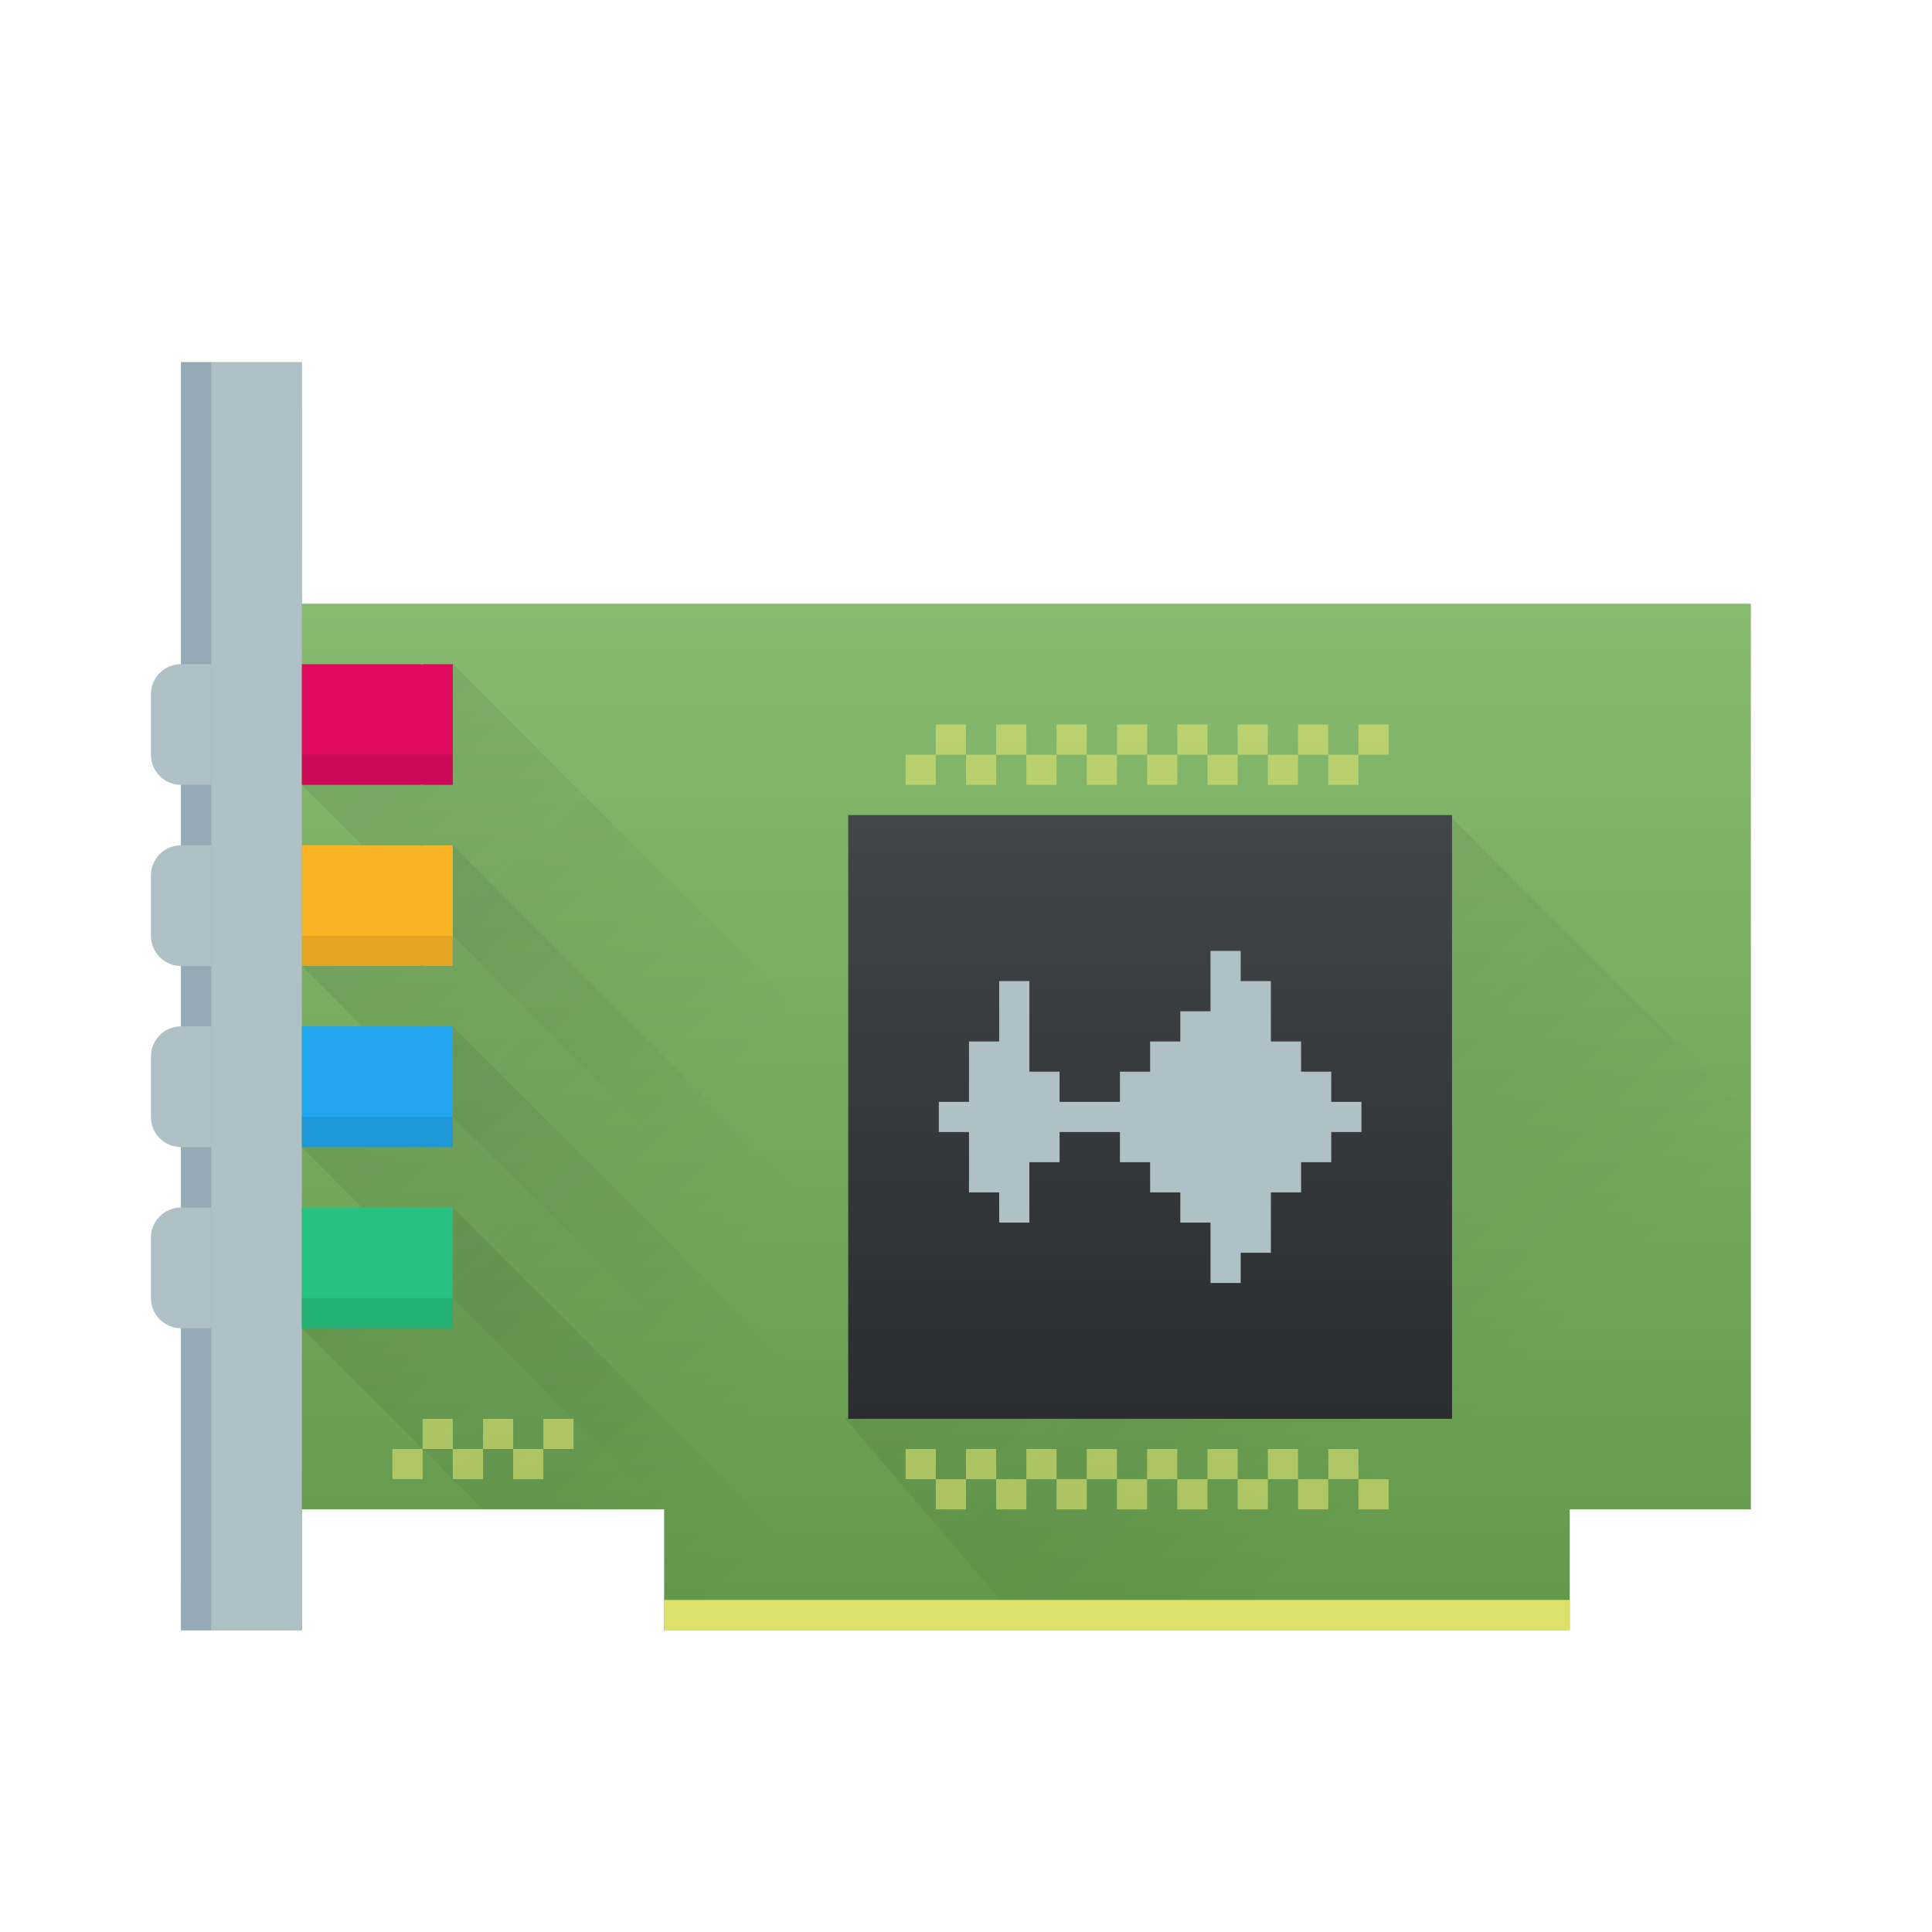
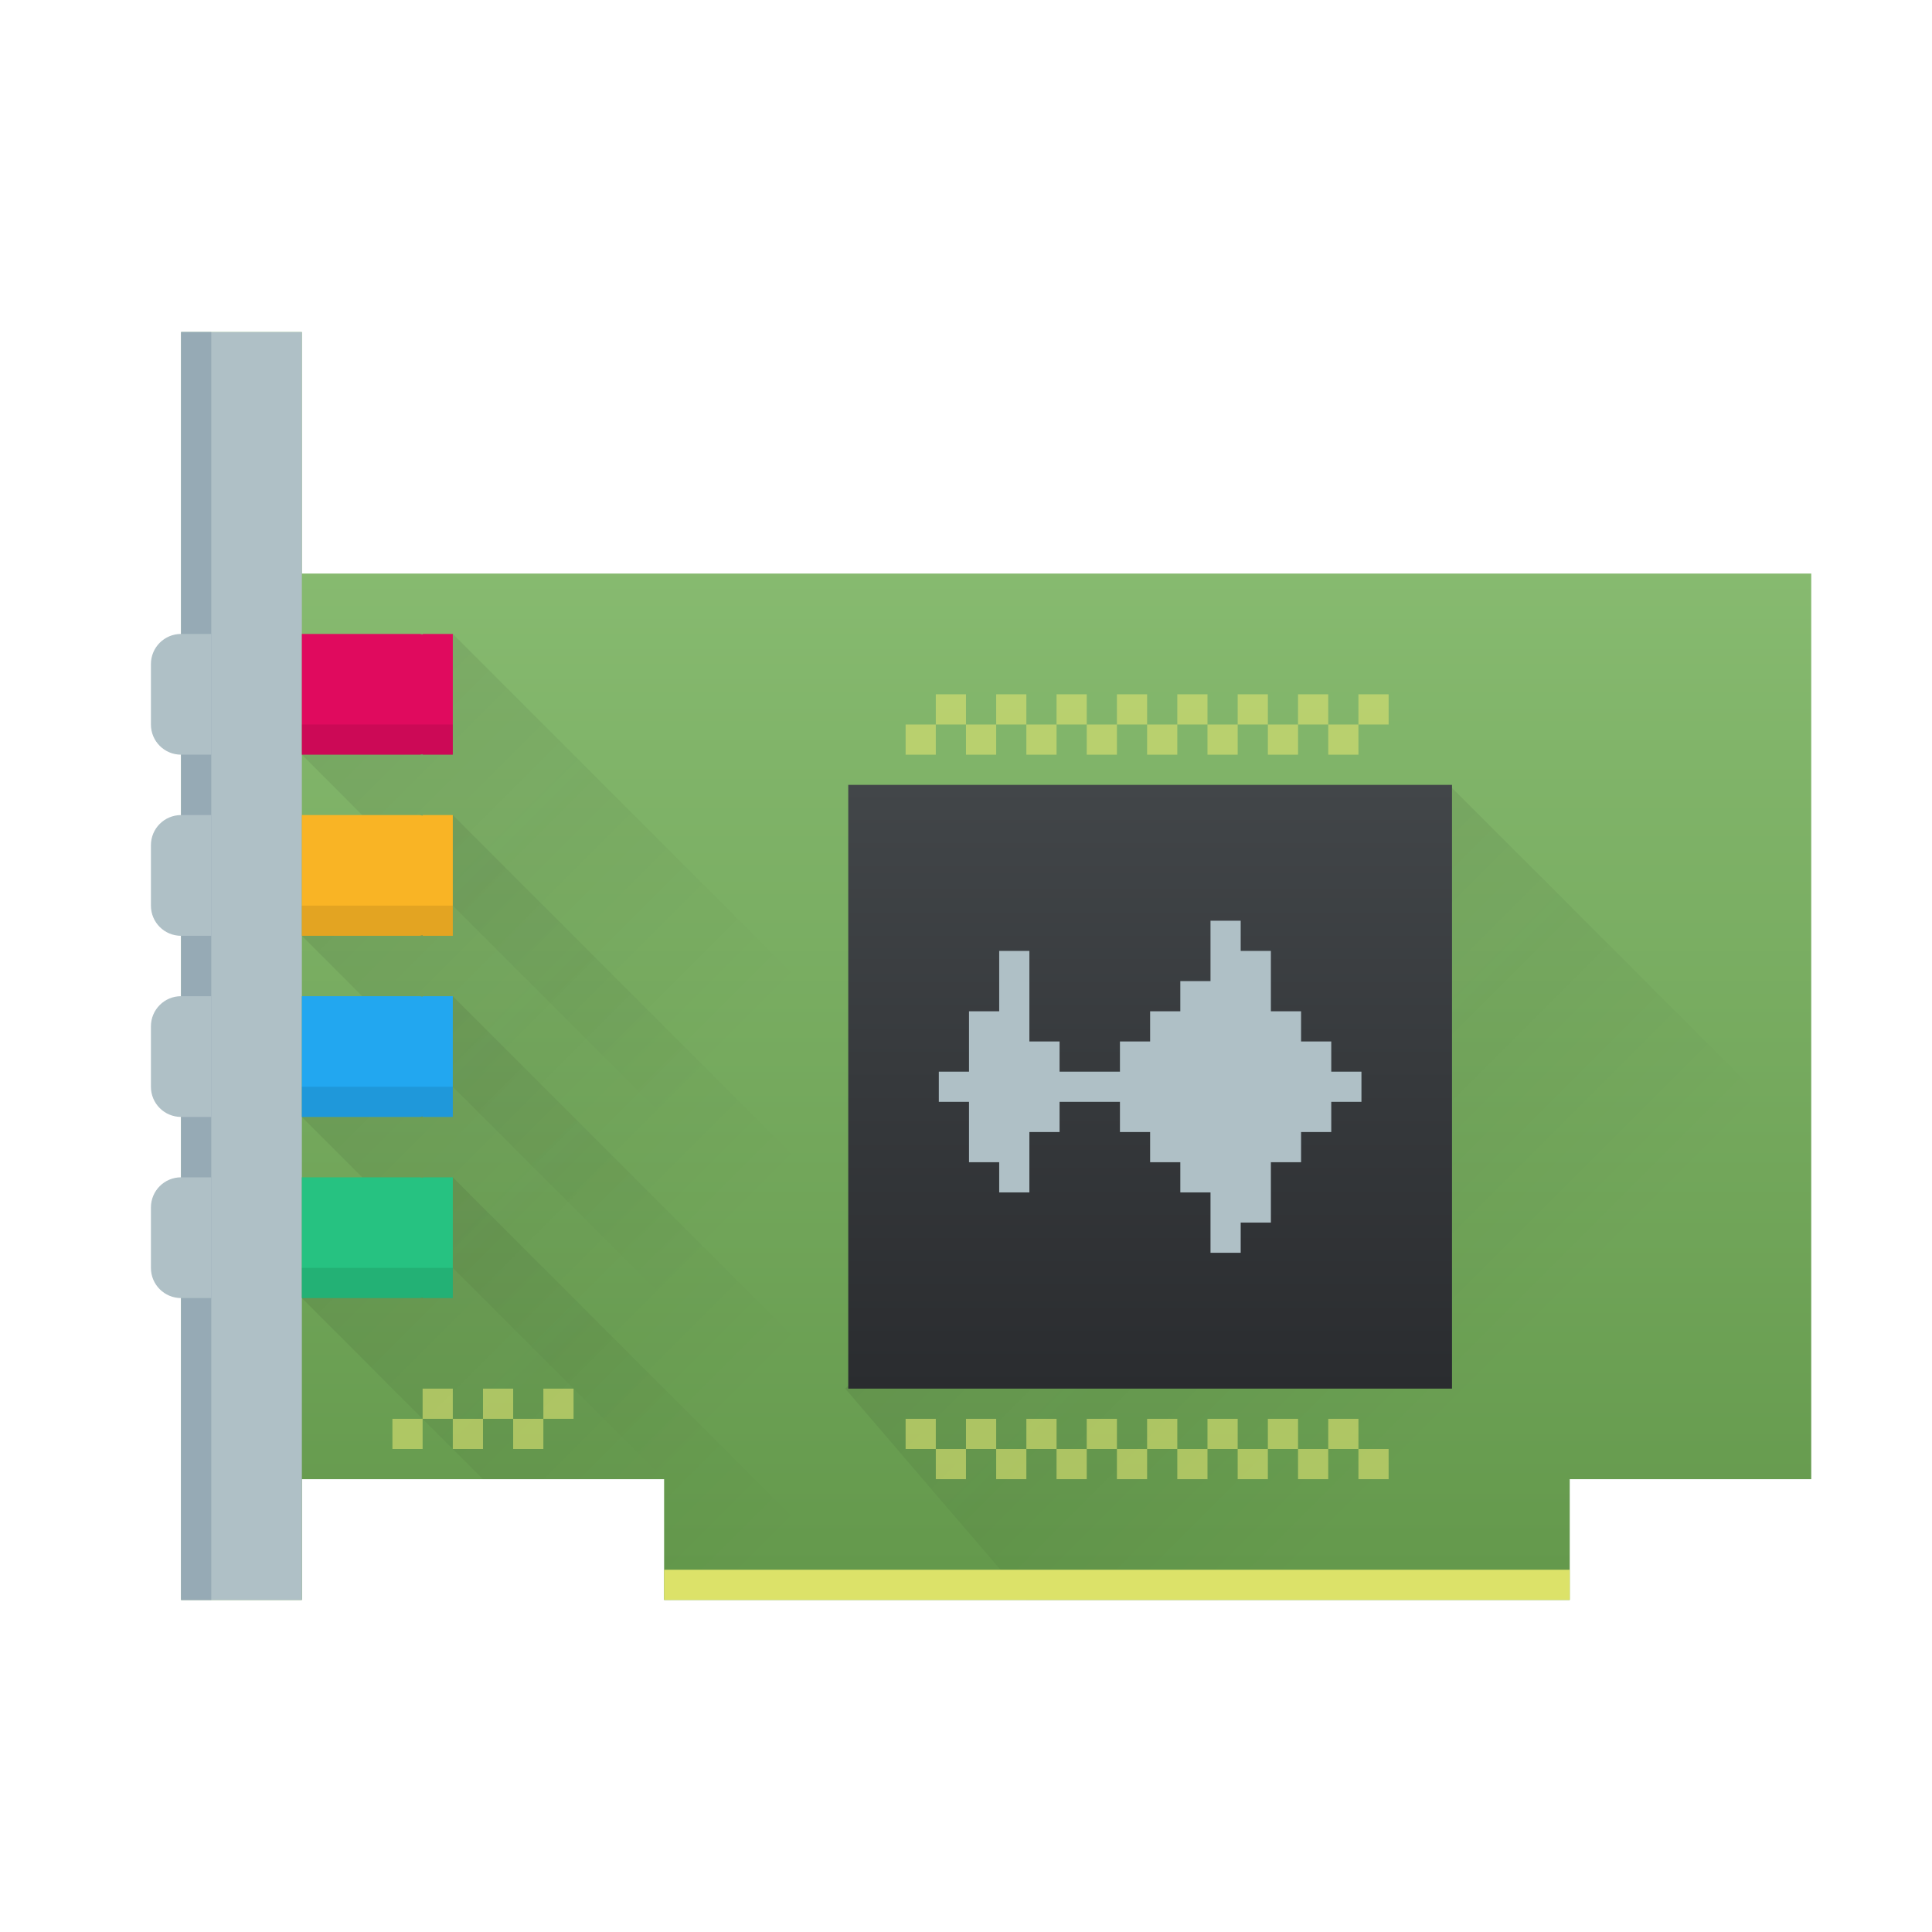
<svg xmlns="http://www.w3.org/2000/svg" xmlns:xlink="http://www.w3.org/1999/xlink" width="64" height="64" id="svg5453" version="1.1">
  <defs id="defs5455">
    <linearGradient id="linearGradient4251-0">
      <stop id="stop4253-4" offset="0" style="stop-color:#63984b;stop-opacity:1" />
      <stop id="stop4255-2" offset="1" style="stop-color:#8fc278;stop-opacity:1" />
    </linearGradient>
-     <linearGradient xlink:href="#linearGradient4251-0" id="linearGradient4232" x1="30" y1="54" x2="30" y2="12" gradientUnits="userSpaceOnUse" />
-     <linearGradient xlink:href="#linearGradient4159" id="linearGradient4384" x1="-43" y1="1043.362" x2="-43" y2="1012.362" gradientUnits="userSpaceOnUse" gradientTransform="matrix(0.625,0,0,0.6451613,437.1715,-134.339)" />
+     <linearGradient xlink:href="#linearGradient4251-0" id="linearGradient4232" x1="30" y1="54" x2="30" y2="12" gradientUnits="userSpaceOnUse" gradientTransform="translate(376.5714,490.798)" />
+     <linearGradient xlink:href="#linearGradient4159" id="linearGradient4384" x1="-43" y1="1043.362" x2="-43" y2="1012.362" gradientUnits="userSpaceOnUse" gradientTransform="matrix(0.625,0,0,0.6451613,437.1715,-135.339)" />
    <linearGradient id="linearGradient4159">
      <stop id="stop4161" offset="0" style="stop-color:#2a2c2f;stop-opacity:1" />
      <stop id="stop4163" offset="1" style="stop-color:#424649;stop-opacity:1" />
    </linearGradient>
    <linearGradient id="linearGradient4300">
      <stop id="stop4302" offset="0" style="stop-color:#26c281;stop-opacity:1" />
      <stop id="stop4304" offset="1" style="stop-color:#3fc380;stop-opacity:1" />
    </linearGradient>
    <linearGradient id="linearGradient4300-2">
      <stop style="stop-color:#22a7f0;stop-opacity:1" offset="0" id="stop4302-4" />
      <stop style="stop-color:#19b5fe;stop-opacity:1" offset="1" id="stop4304-7" />
    </linearGradient>
    <linearGradient id="linearGradient4300-2-3">
      <stop style="stop-color:#f9b425;stop-opacity:1" offset="0" id="stop4302-4-0" />
      <stop style="stop-color:#f9bf3b;stop-opacity:1" offset="1" id="stop4304-1" />
    </linearGradient>
    <linearGradient id="linearGradient4300-7">
      <stop style="stop-color:#e00a5e;stop-opacity:1" offset="0" id="stop4302-8" />
      <stop style="stop-color:#f62870;stop-opacity:1" offset="1" id="stop4304-6" />
    </linearGradient>
-     <linearGradient xlink:href="#linearGradient4300-7" id="linearGradient4746" x1="386.571" y1="523.798" x2="386.571" y2="516.798" gradientUnits="userSpaceOnUse" gradientTransform="translate(-376.5722,-497.798)" />
-     <linearGradient xlink:href="#linearGradient4300-2-3" id="linearGradient4818" gradientUnits="userSpaceOnUse" gradientTransform="translate(-376.5722,-491.798)" x1="386.571" y1="523.798" x2="386.571" y2="516.798" />
-     <linearGradient xlink:href="#linearGradient4300-2" id="linearGradient4824" gradientUnits="userSpaceOnUse" gradientTransform="translate(-376.5722,-485.798)" x1="386.571" y1="523.798" x2="386.571" y2="516.798" />
-     <linearGradient xlink:href="#linearGradient4300" id="linearGradient4830" gradientUnits="userSpaceOnUse" gradientTransform="translate(-376.5722,-479.798)" x1="386.571" y1="523.798" x2="386.571" y2="516.798" />
+     <linearGradient xlink:href="#linearGradient4300-7" id="linearGradient4746" x1="386.571" y1="523.798" x2="386.571" y2="516.798" gradientUnits="userSpaceOnUse" gradientTransform="translate(-376.5722,-498.798)" />
+     <linearGradient xlink:href="#linearGradient4300-2-3" id="linearGradient4818" gradientUnits="userSpaceOnUse" gradientTransform="translate(-376.5722,-492.798)" x1="386.571" y1="523.798" x2="386.571" y2="516.798" />
+     <linearGradient xlink:href="#linearGradient4300-2" id="linearGradient4824" gradientUnits="userSpaceOnUse" gradientTransform="translate(-376.5722,-486.798)" x1="386.571" y1="523.798" x2="386.571" y2="516.798" />
+     <linearGradient xlink:href="#linearGradient4300" id="linearGradient4830" gradientUnits="userSpaceOnUse" gradientTransform="translate(-376.5722,-480.798)" x1="386.571" y1="523.798" x2="386.571" y2="516.798" />
    <linearGradient id="linearGradient4227">
      <stop style="stop-color:#292c2f;stop-opacity:1" offset="0" id="stop4229" />
      <stop style="stop-color:#000000;stop-opacity:0;" offset="1" id="stop4231" />
    </linearGradient>
-     <linearGradient xlink:href="#linearGradient4227" id="linearGradient4864" x1="20" y1="20" x2="48" y2="48" gradientUnits="userSpaceOnUse" />
-     <linearGradient xlink:href="#linearGradient4227" id="linearGradient4922" x1="-6" y1="6" x2="24" y2="36" gradientUnits="userSpaceOnUse" />
-     <linearGradient xlink:href="#linearGradient4227" id="linearGradient4932" gradientUnits="userSpaceOnUse" x1="-6" y1="6" x2="24" y2="36" gradientTransform="translate(0,6)" />
-     <linearGradient xlink:href="#linearGradient4227" id="linearGradient4936" gradientUnits="userSpaceOnUse" gradientTransform="translate(0,12)" x1="-6" y1="6" x2="24" y2="36" />
-     <linearGradient xlink:href="#linearGradient4227" id="linearGradient4940" gradientUnits="userSpaceOnUse" gradientTransform="translate(0,18)" x1="-6" y1="6" x2="24" y2="36" />
+     <linearGradient xlink:href="#linearGradient4227" id="linearGradient4864" x1="20" y1="20" x2="48" y2="48" gradientUnits="userSpaceOnUse" gradientTransform="translate(376.5714,490.798)" />
+     <linearGradient xlink:href="#linearGradient4227" id="linearGradient4922" x1="-6" y1="6" x2="24" y2="36" gradientUnits="userSpaceOnUse" gradientTransform="translate(376.5714,490.798)" />
+     <linearGradient xlink:href="#linearGradient4227" id="linearGradient4932" gradientUnits="userSpaceOnUse" x1="-6" y1="6" x2="24" y2="36" gradientTransform="translate(376.5714,496.798)" />
+     <linearGradient xlink:href="#linearGradient4227" id="linearGradient4936" gradientUnits="userSpaceOnUse" gradientTransform="translate(376.5714,502.798)" x1="-6" y1="6" x2="24" y2="36" />
+     <linearGradient xlink:href="#linearGradient4227" id="linearGradient4940" gradientUnits="userSpaceOnUse" gradientTransform="translate(376.5714,508.798)" x1="-6" y1="6" x2="24" y2="36" />
  </defs>
  <g id="layer1" transform="translate(-376.5714,-491.798)">
-     <path style="fill:url(#linearGradient4232);fill-opacity:1;stroke:none" d="M 6 12 L 6 54 L 10 54 L 10 50 L 22 50 L 22 54 L 52 54 L 52 50 L 58 50 L 58 20 L 40 20 L 10 20 L 10 14 L 10 12 L 6 12 z " transform="translate(376.5714,491.798)" id="rect4200" />
-     <path style="opacity:0.2;fill:url(#linearGradient4940);fill-opacity:1;fill-rule:evenodd;stroke:none;stroke-width:1px;stroke-linecap:butt;stroke-linejoin:miter;stroke-opacity:1" d="M 15 40 L 10 44 L 16 50 L 22 50 L 22 54 L 29 54 L 15 40 z " transform="translate(376.5714,491.798)" id="path4938" />
-     <path style="opacity:0.2;fill:url(#linearGradient4936);fill-opacity:1;fill-rule:evenodd;stroke:none;stroke-width:1px;stroke-linecap:butt;stroke-linejoin:miter;stroke-opacity:1" d="M 15 34 L 10 38 L 22 50 L 26 54 L 35 54 L 15 34 z " transform="translate(376.5714,491.798)" id="path4934" />
-     <path style="opacity:0.2;fill:url(#linearGradient4932);fill-opacity:1;fill-rule:evenodd;stroke:none;stroke-width:1px;stroke-linecap:butt;stroke-linejoin:miter;stroke-opacity:1" d="M 15 28 L 10 32 L 32 54 L 41 54 L 15 28 z " transform="translate(376.5714,491.798)" id="path4930" />
-     <path style="fill:url(#linearGradient4922);fill-rule:evenodd;stroke:none;stroke-width:1px;stroke-linecap:butt;stroke-linejoin:miter;stroke-opacity:1;fill-opacity:1;opacity:0.2" d="M 15 22 L 10 26 L 38 54 L 47 54 L 15 22 z " transform="translate(376.5714,491.798)" id="path4896" />
-     <path style="fill:url(#linearGradient4864);fill-rule:evenodd;stroke:none;stroke-width:1px;stroke-linecap:butt;stroke-linejoin:miter;stroke-opacity:1;fill-opacity:1;opacity:0.2" d="M 48 27 L 28 47 L 34 54 L 52 54 L 52 50 L 58 50 L 58 37 L 48 27 z " transform="translate(376.5714,491.798)" id="path4842" />
-     <rect style="fill:#dce269;fill-opacity:1;stroke:none" id="rect4234" width="30" height="1" x="398.571" y="544.798" />
-     <path style="color:#000000;font-style:normal;font-variant:normal;font-weight:normal;font-stretch:normal;font-size:medium;line-height:normal;font-family:Sans;-inkscape-font-specification:Sans;text-indent:0;text-align:start;text-decoration:none;text-decoration-line:none;letter-spacing:normal;word-spacing:normal;text-transform:none;direction:ltr;block-progression:tb;writing-mode:lr-tb;baseline-shift:baseline;text-anchor:start;display:inline;overflow:visible;visibility:visible;opacity:0.6;fill:#dee372;fill-opacity:1;stroke:none;stroke-width:1;marker:none;enable-background:accumulate" d="m 406.571,539.798 0,1 1,0 0,-1 -1,0 z m 1,1 0,1 1,0 0,-1 -1,0 z m 1,0 1,0 0,-1 -1,0 0,1 z m 1,0 0,1 1,0 0,-1 -1,0 z m 1,0 1,0 0,-1 -1,0 0,1 z m 1,0 0,1 1,0 0,-1 -1,0 z m 1,0 1,0 0,-1 -1,0 0,1 z m 1,0 0,1 1,0 0,-1 -1,0 z m 1,0 1,0 0,-1 -1,0 0,1 z m 1,0 0,1 1,0 0,-1 -1,0 z m 1,0 1,0 0,-1 -1,0 0,1 z m 1,0 0,1 1,0 0,-1 -1,0 z m 1,0 1,0 0,-1 -1,0 0,1 z m 1,0 0,1 1,0 0,-1 -1,0 z m 1,0 1,0 0,-1 -1,0 0,1 z m 1,0 0,1 1,0 0,-1 -1,0 z" id="path4303" />
-     <path style="color:#000000;font-style:normal;font-variant:normal;font-weight:normal;font-stretch:normal;font-size:medium;line-height:normal;font-family:Sans;-inkscape-font-specification:Sans;text-indent:0;text-align:start;text-decoration:none;text-decoration-line:none;letter-spacing:normal;word-spacing:normal;text-transform:none;direction:ltr;block-progression:tb;writing-mode:lr-tb;baseline-shift:baseline;text-anchor:start;display:inline;overflow:visible;visibility:visible;opacity:0.6;fill:#dee372;fill-opacity:1;stroke:none;stroke-width:1;marker:none;enable-background:accumulate" d="m 390.571,538.798 0,1 1,0 0,-1 -1,0 z m 1,1 0,1 1,0 0,-1 -1,0 z m 1,0 1,0 0,-1 -1,0 0,1 z m 1,0 0,1 1,0 0,-1 -1,0 z m 1,0 1,0 0,-1 -1,0 0,1 z m -4,0 -1,0 0,1 1,0 0,-1 z" id="path4313" />
-     <rect style="fill:url(#linearGradient4384);fill-opacity:1;fill-rule:evenodd;stroke:none" id="rect4241" width="20" height="20" x="404.671" y="518.798" />
-     <rect style="fill:#afc0c6;fill-opacity:1;stroke:none" id="rect4487" width="4" height="42" x="382.571" y="503.798" />
-     <rect style="fill:#96aab5;fill-opacity:1;stroke:none" id="rect4489" width="1" height="42" x="382.571" y="503.798" />
-     <path id="path4497" d="m 422.571,515.798 0,1 -1,0 0,-1 1,0 z m -1,1 0,1 -1,0 0,-1 1,0 z m -1,0 -1,0 0,-1 1,0 0,1 z m -1,0 0,1 -1,0 0,-1 1,0 z m -1,0 -1,0 0,-1 1,0 0,1 z m -1,0 0,1 -1,0 0,-1 1,0 z m -1,0 -1,0 0,-1 1,0 0,1 z m -1,0 0,1 -1,0 0,-1 1,0 z m -1,0 -1,0 0,-1 1,0 0,1 z m -1,0 0,1 -1,0 0,-1 1,0 z m -1,0 -1,0 0,-1 1,0 0,1 z m -1,0 0,1 -1,0 0,-1 1,0 z m -1,0 -1,0 0,-1 1,0 0,1 z m -1,0 0,1 -1,0 0,-1 1,0 z m -1,0 -1,0 0,-1 1,0 0,1 z m -1,0 0,1 -1,0 0,-1 1,0 z" style="color:#000000;font-style:normal;font-variant:normal;font-weight:normal;font-stretch:normal;font-size:medium;line-height:normal;font-family:Sans;-inkscape-font-specification:Sans;text-indent:0;text-align:start;text-decoration:none;text-decoration-line:none;letter-spacing:normal;word-spacing:normal;text-transform:none;direction:ltr;block-progression:tb;writing-mode:lr-tb;baseline-shift:baseline;text-anchor:start;display:inline;overflow:visible;visibility:visible;opacity:0.6;fill:#dee372;fill-opacity:1;stroke:none;stroke-width:1;marker:none;enable-background:accumulate" />
-     <path style="fill:#afc0c6;fill-opacity:1;stroke:none" d="m 382.571,513.798 c -0.554,0 -1,0.446 -1,1 l 0,2 c 0,0.554 0.446,1 1,1 l 1,0 0,-4 z" id="path4757" />
-     <path style="fill:url(#linearGradient4746);fill-opacity:1;stroke:none" d="m 386.571,513.798 0,4 3.9,0 c 0.035,0 0.065,-0.016 0.1,-0.019 l 0,0.019 1,0 0,-4 -1,0 0,0.019 c -0.035,-0.004 -0.064,-0.019 -0.1,-0.019 l -3.9,0 z" id="rect4738" />
-     <path id="path4807" d="m 382.571,519.798 c -0.554,0 -1,0.446 -1,1 l 0,2 c 0,0.554 0.446,1 1,1 l 1,0 0,-4 z" style="fill:#afc0c6;fill-opacity:1;stroke:none" />
-     <path id="path4816" d="m 386.571,519.798 0,4 3.9,0 c 0.035,0 0.065,-0.016 0.1,-0.019 l 0,0.019 1,0 0,-4 -1,0 0,0.019 c -0.035,-0.004 -0.064,-0.019 -0.1,-0.019 l -3.9,0 z" style="fill:url(#linearGradient4818);fill-opacity:1.0;stroke:none" />
-     <path style="fill:#afc0c6;fill-opacity:1;stroke:none" d="m 382.571,525.798 c -0.554,0 -1,0.446 -1,1 l 0,2 c 0,0.554 0.446,1 1,1 l 1,0 0,-4 z" id="path4820" />
-     <path style="fill:url(#linearGradient4824);fill-opacity:1.0;stroke:none" d="m 386.571,525.798 0,4 3.9,0 c 0.035,0 0.065,-0.016 0.1,-0.019 l 0,0.019 1,0 0,-4 -1,0 0,0.019 c -0.035,-0.004 -0.064,-0.019 -0.1,-0.019 l -3.9,0 z" id="path4822" />
-     <path id="path4826" d="m 382.571,531.798 c -0.554,0 -1,0.446 -1,1 l 0,2 c 0,0.554 0.446,1 1,1 l 1,0 0,-4 z" style="fill:#afc0c6;fill-opacity:1;stroke:none" />
-     <path id="path4828" d="m 386.571,531.798 0,4 3.9,0 c 0.035,0 0.065,-0.016 0.1,-0.019 l 0,0.019 1,0 0,-4 -1,0 0,0.019 c -0.035,-0.004 -0.064,-0.019 -0.1,-0.019 l -3.9,0 z" style="fill:url(#linearGradient4830);fill-opacity:1.0;stroke:none" />
-     <rect style="fill:#000000;fill-opacity:1;stroke:none;opacity:0.09" id="rect4832" width="5" height="1" x="386.571" y="534.798" />
-     <rect y="528.798" x="386.571" height="1" width="5" id="rect4834" style="opacity:0.09;fill:#000000;fill-opacity:1;stroke:none" />
-     <rect style="opacity:0.09;fill:#000000;fill-opacity:1;stroke:none" id="rect4836" width="5" height="1" x="386.571" y="522.798" />
-     <rect y="516.798" x="386.571" height="1" width="5" id="rect4838" style="opacity:0.09;fill:#000000;fill-opacity:1;stroke:none" />
-     <path style="fill:#afc0c6;fill-opacity:1;stroke:none;stroke-width:2;stroke-linecap:round;stroke-miterlimit:4;stroke-dasharray:none;stroke-opacity:1" d="m 409.671,524.298 0,2 -1,0 0,2 -1,0 0,1 1,0 0,2 1,0 0,1 0,0 1,0 0,-2 1,0 0,0 0,-1 2,0 0,1 1,0 0,1 1,0 0,1 1,0 0,2 1,0 0,-1 1,0 0,-2 1,0 0,-1 1,0 0,-1 1,0 0,-1 -1,0 0,-1 -1,0 0,-1 -1,0 0,-2 -1,0 0,-1 -1,0 0,2 -1,0 0,1 -1,0 0,1 -1,0 0,1 -2,0 0,-1 0,0 -1,0 0,-3 0,0 z" id="rect4144" />
+     <path style="fill:url(#linearGradient4232);fill-opacity:1;stroke:none" d="m 382.571,502.798 0,42 4,0 0,-4 12,0 0,4 30,0 0,-4 8,0 0,-30 -20,0 -30,0 0,-6 0,-2 z" id="rect4200" />
+     <path style="opacity:0.2;fill:url(#linearGradient4940);fill-opacity:1;fill-rule:evenodd;stroke:none;stroke-width:1px;stroke-linecap:butt;stroke-linejoin:miter;stroke-opacity:1" d="m 391.571,530.798 -5,4 6,6 6,0 0,4 7,0 -14,-14 z" id="path4938" />
+     <path style="opacity:0.2;fill:url(#linearGradient4936);fill-opacity:1;fill-rule:evenodd;stroke:none;stroke-width:1px;stroke-linecap:butt;stroke-linejoin:miter;stroke-opacity:1" d="m 391.571,524.798 -5,4 12,12 4,4 9,0 -20,-20 z" id="path4934" />
+     <path style="opacity:0.2;fill:url(#linearGradient4932);fill-opacity:1;fill-rule:evenodd;stroke:none;stroke-width:1px;stroke-linecap:butt;stroke-linejoin:miter;stroke-opacity:1" d="m 391.571,518.798 -5,4 22,22 9,0 -26,-26 z" id="path4930" />
+     <path style="opacity:0.2;fill:url(#linearGradient4922);fill-opacity:1;fill-rule:evenodd;stroke:none;stroke-width:1px;stroke-linecap:butt;stroke-linejoin:miter;stroke-opacity:1" d="m 391.571,512.798 -5,4 28,28 9,0 -32,-32 z" id="path4896" />
+     <path style="opacity:0.2;fill:url(#linearGradient4864);fill-opacity:1;fill-rule:evenodd;stroke:none;stroke-width:1px;stroke-linecap:butt;stroke-linejoin:miter;stroke-opacity:1" d="m 424.571,517.798 -20,20 6,7 18,0 0,-4 6,0 0,-13 -10,-10 z" id="path4842" />
+     <rect style="fill:#dce269;fill-opacity:1;stroke:none" id="rect4234" width="30" height="1" x="398.571" y="543.798" />
+     <path style="color:#000000;font-style:normal;font-variant:normal;font-weight:normal;font-stretch:normal;font-size:medium;line-height:normal;font-family:Sans;-inkscape-font-specification:Sans;text-indent:0;text-align:start;text-decoration:none;text-decoration-line:none;letter-spacing:normal;word-spacing:normal;text-transform:none;direction:ltr;block-progression:tb;writing-mode:lr-tb;baseline-shift:baseline;text-anchor:start;display:inline;overflow:visible;visibility:visible;opacity:0.6;fill:#dee372;fill-opacity:1;stroke:none;stroke-width:1;marker:none;enable-background:accumulate" d="m 406.571,538.798 0,1 1,0 0,-1 -1,0 z m 1,1 0,1 1,0 0,-1 -1,0 z m 1,0 1,0 0,-1 -1,0 0,1 z m 1,0 0,1 1,0 0,-1 -1,0 z m 1,0 1,0 0,-1 -1,0 0,1 z m 1,0 0,1 1,0 0,-1 -1,0 z m 1,0 1,0 0,-1 -1,0 0,1 z m 1,0 0,1 1,0 0,-1 -1,0 z m 1,0 1,0 0,-1 -1,0 0,1 z m 1,0 0,1 1,0 0,-1 -1,0 z m 1,0 1,0 0,-1 -1,0 0,1 z m 1,0 0,1 1,0 0,-1 -1,0 z m 1,0 1,0 0,-1 -1,0 0,1 z m 1,0 0,1 1,0 0,-1 -1,0 z m 1,0 1,0 0,-1 -1,0 0,1 z m 1,0 0,1 1,0 0,-1 -1,0 z" id="path4303" />
+     <path style="color:#000000;font-style:normal;font-variant:normal;font-weight:normal;font-stretch:normal;font-size:medium;line-height:normal;font-family:Sans;-inkscape-font-specification:Sans;text-indent:0;text-align:start;text-decoration:none;text-decoration-line:none;letter-spacing:normal;word-spacing:normal;text-transform:none;direction:ltr;block-progression:tb;writing-mode:lr-tb;baseline-shift:baseline;text-anchor:start;display:inline;overflow:visible;visibility:visible;opacity:0.6;fill:#dee372;fill-opacity:1;stroke:none;stroke-width:1;marker:none;enable-background:accumulate" d="m 390.571,537.798 0,1 1,0 0,-1 -1,0 z m 1,1 0,1 1,0 0,-1 -1,0 z m 1,0 1,0 0,-1 -1,0 0,1 z m 1,0 0,1 1,0 0,-1 -1,0 z m 1,0 1,0 0,-1 -1,0 0,1 z m -4,0 -1,0 0,1 1,0 0,-1 z" id="path4313" />
+     <rect style="fill:url(#linearGradient4384);fill-opacity:1;fill-rule:evenodd;stroke:none" id="rect4241" width="20" height="20" x="404.671" y="517.798" />
+     <rect style="fill:#afc0c6;fill-opacity:1;stroke:none" id="rect4487" width="4" height="42" x="382.571" y="502.798" />
+     <rect style="fill:#96aab5;fill-opacity:1;stroke:none" id="rect4489" width="1" height="42" x="382.571" y="502.798" />
+     <path id="path4497" d="m 422.571,514.798 0,1 -1,0 0,-1 1,0 z m -1,1 0,1 -1,0 0,-1 1,0 z m -1,0 -1,0 0,-1 1,0 0,1 z m -1,0 0,1 -1,0 0,-1 1,0 z m -1,0 -1,0 0,-1 1,0 0,1 z m -1,0 0,1 -1,0 0,-1 1,0 z m -1,0 -1,0 0,-1 1,0 0,1 z m -1,0 0,1 -1,0 0,-1 1,0 z m -1,0 -1,0 0,-1 1,0 0,1 z m -1,0 0,1 -1,0 0,-1 1,0 z m -1,0 -1,0 0,-1 1,0 0,1 z m -1,0 0,1 -1,0 0,-1 1,0 z m -1,0 -1,0 0,-1 1,0 0,1 z m -1,0 0,1 -1,0 0,-1 1,0 z m -1,0 -1,0 0,-1 1,0 0,1 z m -1,0 0,1 -1,0 0,-1 1,0 z" style="color:#000000;font-style:normal;font-variant:normal;font-weight:normal;font-stretch:normal;font-size:medium;line-height:normal;font-family:Sans;-inkscape-font-specification:Sans;text-indent:0;text-align:start;text-decoration:none;text-decoration-line:none;letter-spacing:normal;word-spacing:normal;text-transform:none;direction:ltr;block-progression:tb;writing-mode:lr-tb;baseline-shift:baseline;text-anchor:start;display:inline;overflow:visible;visibility:visible;opacity:0.6;fill:#dee372;fill-opacity:1;stroke:none;stroke-width:1;marker:none;enable-background:accumulate" />
+     <path style="fill:#afc0c6;fill-opacity:1;stroke:none" d="m 382.571,512.798 c -0.554,0 -1,0.446 -1,1 l 0,2 c 0,0.554 0.446,1 1,1 l 1,0 0,-4 z" id="path4757" />
+     <path style="fill:url(#linearGradient4746);fill-opacity:1;stroke:none" d="m 386.571,512.798 0,4 3.9,0 c 0.035,0 0.065,-0.016 0.1,-0.019 l 0,0.019 1,0 0,-4 -1,0 0,0.019 c -0.035,-0.004 -0.064,-0.019 -0.1,-0.019 l -3.9,0 z" id="rect4738" />
+     <path id="path4807" d="m 382.571,518.798 c -0.554,0 -1,0.446 -1,1 l 0,2 c 0,0.554 0.446,1 1,1 l 1,0 0,-4 z" style="fill:#afc0c6;fill-opacity:1;stroke:none" />
+     <path id="path4816" d="m 386.571,518.798 0,4 3.9,0 c 0.035,0 0.065,-0.016 0.1,-0.019 l 0,0.019 1,0 0,-4 -1,0 0,0.019 c -0.035,-0.004 -0.064,-0.019 -0.1,-0.019 l -3.9,0 z" style="fill:url(#linearGradient4818);fill-opacity:1;stroke:none" />
+     <path style="fill:#afc0c6;fill-opacity:1;stroke:none" d="m 382.571,524.798 c -0.554,0 -1,0.446 -1,1 l 0,2 c 0,0.554 0.446,1 1,1 l 1,0 0,-4 z" id="path4820" />
+     <path style="fill:url(#linearGradient4824);fill-opacity:1;stroke:none" d="m 386.571,524.798 0,4 3.9,0 c 0.035,0 0.065,-0.016 0.1,-0.019 l 0,0.019 1,0 0,-4 -1,0 0,0.019 c -0.035,-0.004 -0.064,-0.019 -0.1,-0.019 l -3.9,0 z" id="path4822" />
+     <path id="path4826" d="m 382.571,530.798 c -0.554,0 -1,0.446 -1,1 l 0,2 c 0,0.554 0.446,1 1,1 l 1,0 0,-4 z" style="fill:#afc0c6;fill-opacity:1;stroke:none" />
+     <path id="path4828" d="m 386.571,530.798 0,4 3.9,0 c 0.035,0 0.065,-0.016 0.1,-0.019 l 0,0.019 1,0 0,-4 -1,0 0,0.019 c -0.035,-0.004 -0.064,-0.019 -0.1,-0.019 l -3.9,0 z" style="fill:url(#linearGradient4830);fill-opacity:1;stroke:none" />
+     <rect style="opacity:0.09;fill:#000000;fill-opacity:1;stroke:none" id="rect4832" width="5" height="1" x="386.571" y="533.798" />
+     <rect y="527.798" x="386.571" height="1" width="5" id="rect4834" style="opacity:0.09;fill:#000000;fill-opacity:1;stroke:none" />
+     <rect style="opacity:0.09;fill:#000000;fill-opacity:1;stroke:none" id="rect4836" width="5" height="1" x="386.571" y="521.798" />
+     <rect y="515.798" x="386.571" height="1" width="5" id="rect4838" style="opacity:0.09;fill:#000000;fill-opacity:1;stroke:none" />
+     <path style="fill:#afc0c6;fill-opacity:1;stroke:none;stroke-width:2;stroke-linecap:round;stroke-miterlimit:4;stroke-dasharray:none;stroke-opacity:1" d="m 409.671,523.298 0,2 -1,0 0,2 -1,0 0,1 1,0 0,2 1,0 0,1 0,0 1,0 0,-2 1,0 0,0 0,-1 2,0 0,1 1,0 0,1 1,0 0,1 1,0 0,2 1,0 0,-1 1,0 0,-2 1,0 0,-1 1,0 0,-1 1,0 0,-1 -1,0 0,-1 -1,0 0,-1 -1,0 0,-2 -1,0 0,-1 -1,0 0,2 -1,0 0,1 -1,0 0,1 -1,0 0,1 -2,0 0,-1 0,0 -1,0 0,-3 0,0 z" id="rect4144" />
  </g>
</svg>
